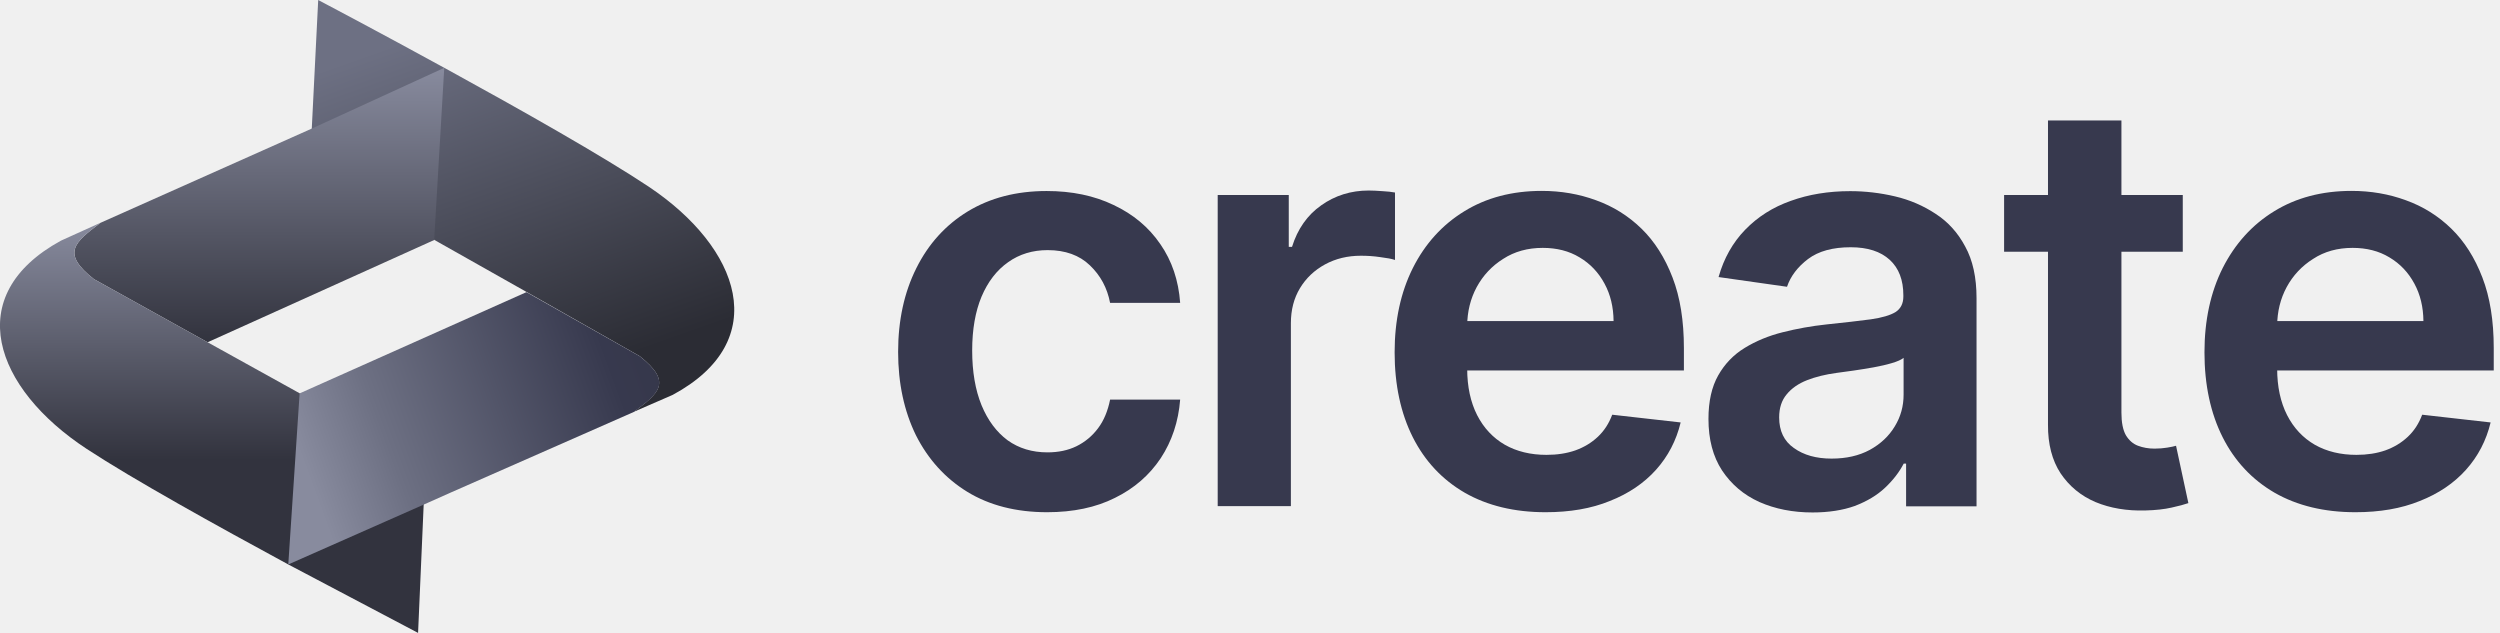
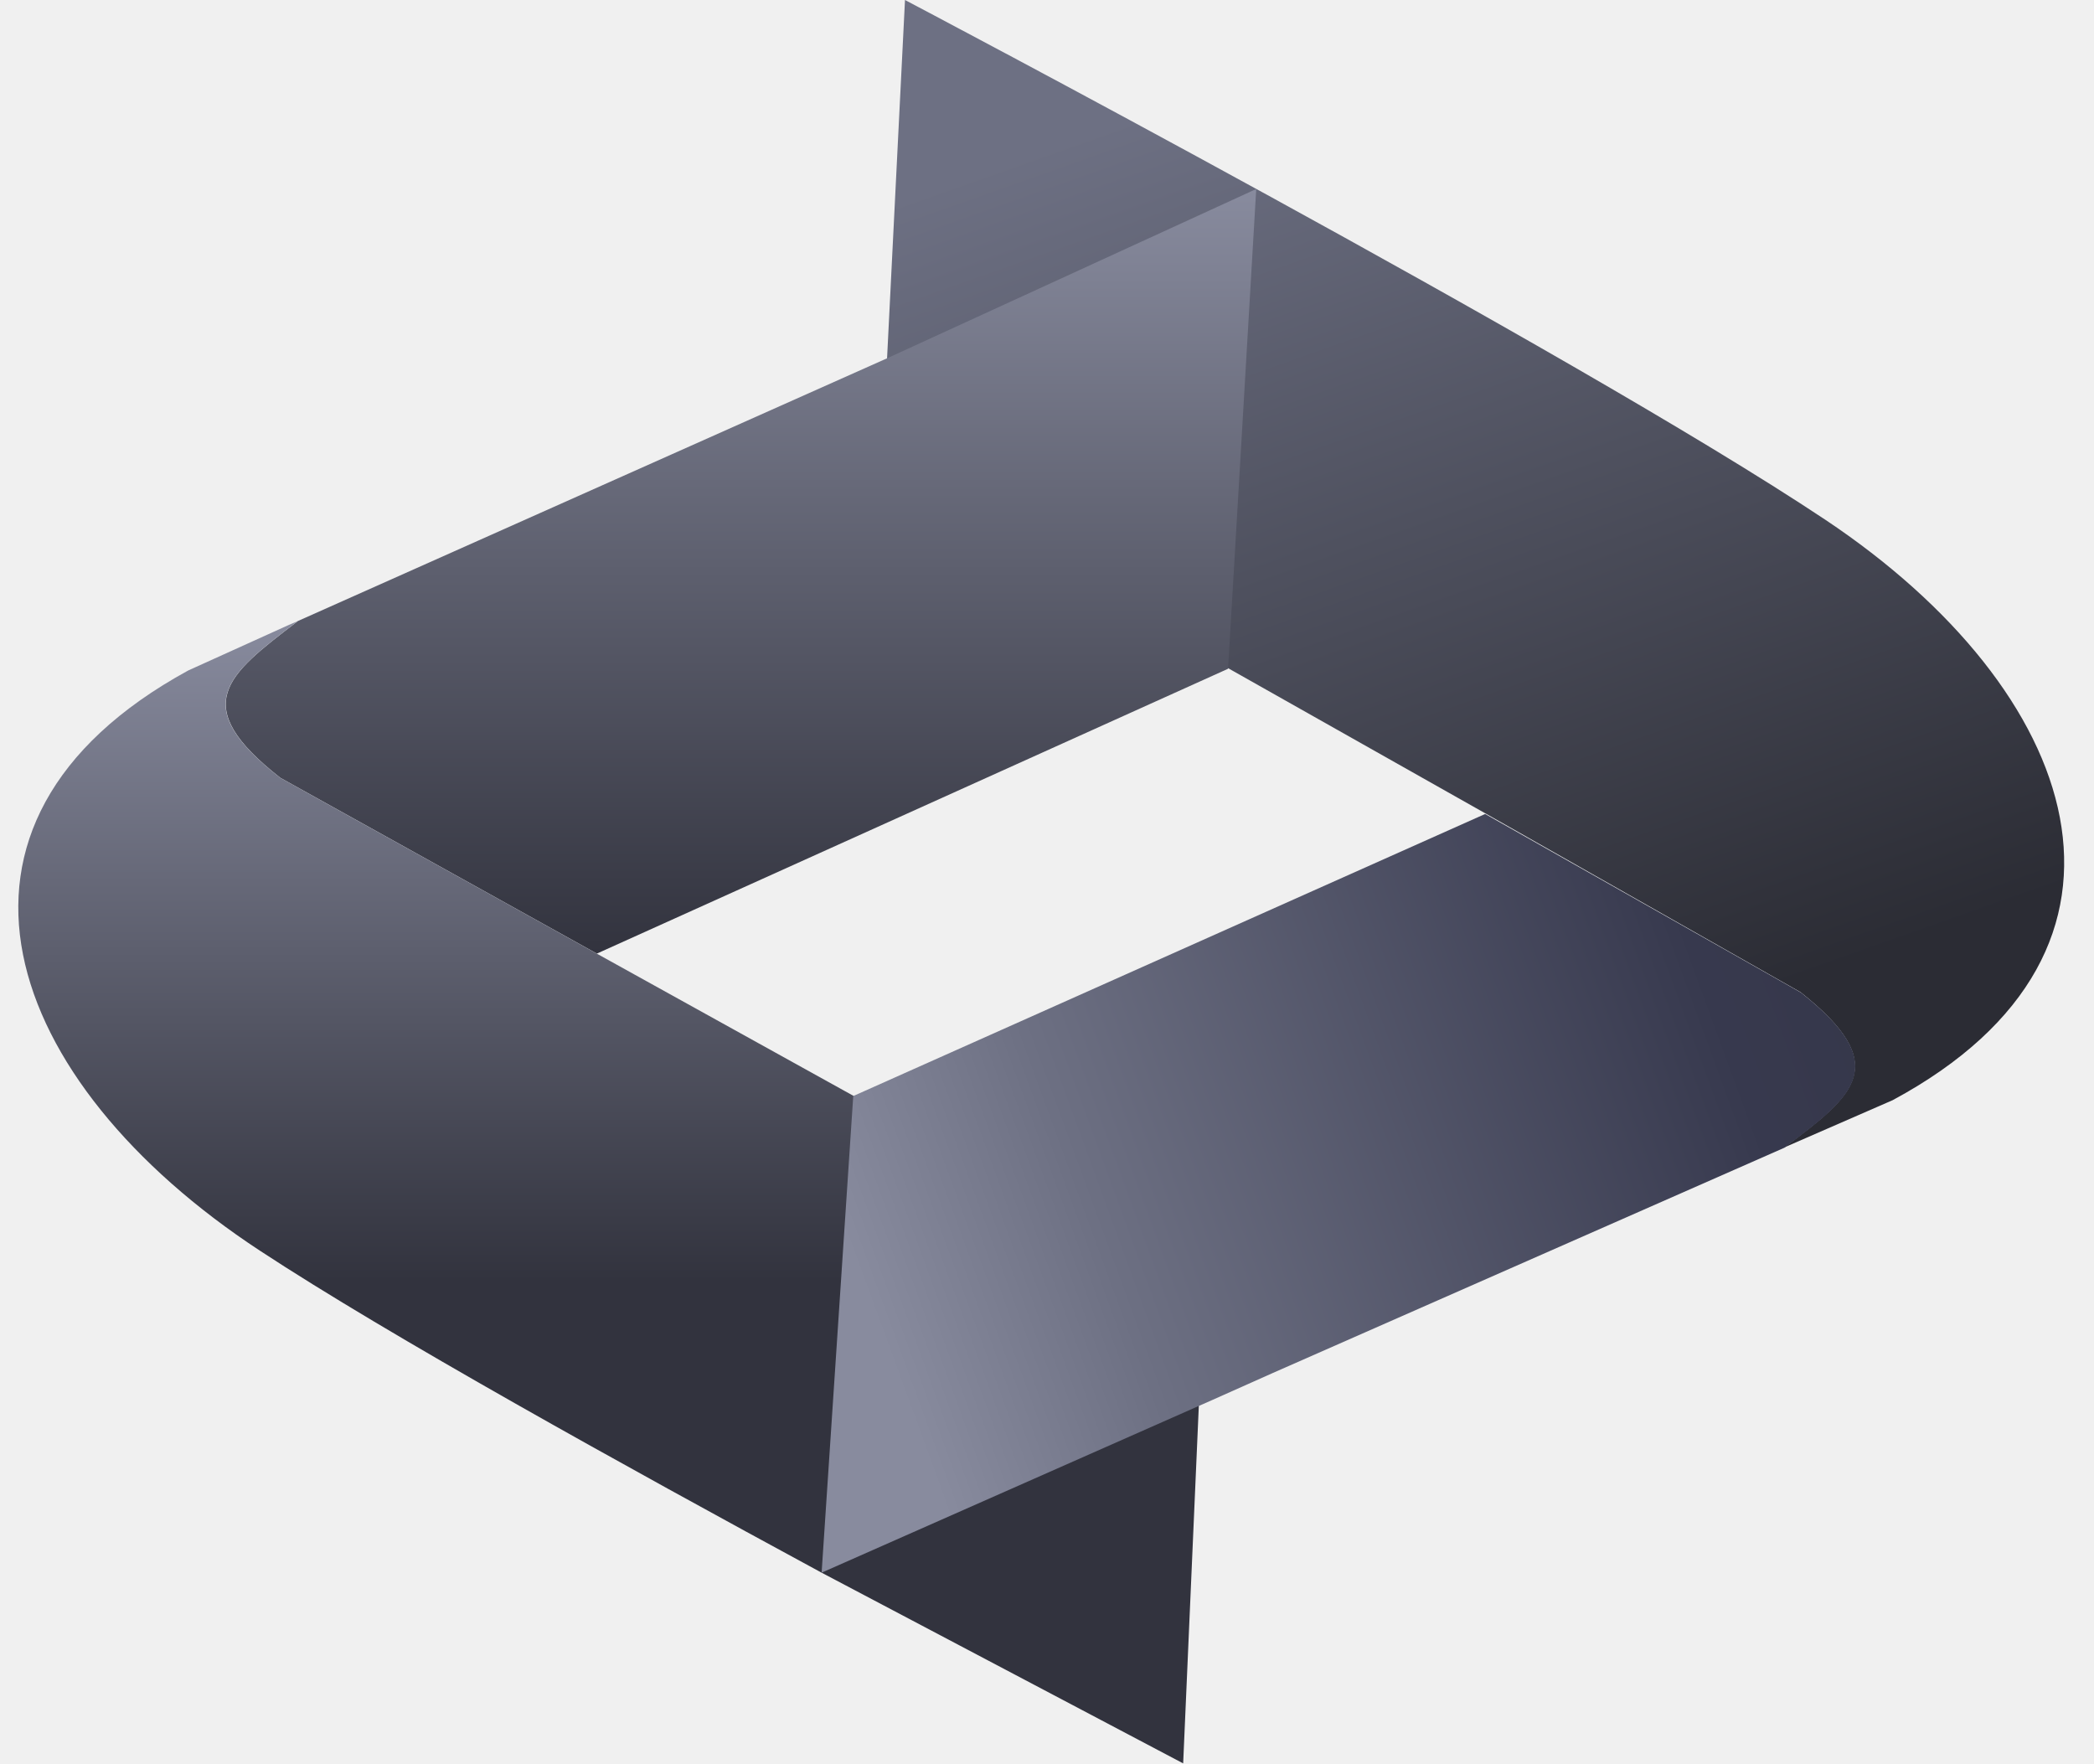
- <svg xmlns="http://www.w3.org/2000/svg" width="395" height="100" viewBox="0 0 395 100" fill="none">
-   <g clip-path="url(#clip0_1_33)">
-     <path d="M106.284 62.392L100 65.13L100.138 65.071C104.098 62.096 106.304 60.422 101.064 56.265L83.176 46.119L48.936 26.793L50.276 0C50.276 0 87.963 19.819 102.463 29.472C116.962 39.145 122.163 53.842 106.284 62.392Z" fill="url(#paint0_linear_1_33)" />
-     <path d="M70.193 10.717L68.597 37.924L32.801 54.078L14.854 44.109C9.594 39.992 11.82 38.298 15.741 35.303L15.839 35.225L15.288 35.461L15.524 35.362L49.271 20.311L70.193 10.717Z" fill="url(#paint1_linear_1_33)" />
-     <path d="M67.238 73.188L66.942 79.728L66.056 100L45.548 89.184C34.24 83.058 21.04 75.749 13.692 70.922C-0.867 61.367 -6.206 46.671 9.634 38.022L15.288 35.461L15.839 35.225L15.741 35.303C11.801 38.318 9.594 39.992 14.854 44.109L32.801 54.078L47.34 62.136L67.238 73.188Z" fill="url(#paint2_linear_1_33)" />
-     <path d="M100.138 65.091L71.139 77.857L67.652 79.413L66.942 79.728L45.548 89.184L47.34 62.155L83.176 46.158L101.084 56.285C106.324 60.422 104.117 62.116 100.138 65.091Z" fill="url(#paint3_linear_1_33)" />
-     <path d="M165.445 80.93C160.54 80.93 156.324 79.846 152.817 77.699C149.33 75.552 146.631 72.557 144.72 68.775C142.849 64.953 141.903 60.559 141.903 55.595C141.903 50.611 142.868 46.198 144.779 42.376C146.69 38.534 149.409 35.54 152.896 33.412C156.422 31.265 160.579 30.181 165.366 30.181C169.346 30.181 172.872 30.91 175.946 32.388C179.039 33.846 181.501 35.894 183.333 38.574C185.165 41.214 186.21 44.306 186.466 47.853H175.394C174.941 45.489 173.877 43.519 172.203 41.923C170.548 40.327 168.322 39.519 165.524 39.519C163.16 39.519 161.072 40.15 159.279 41.43C157.486 42.691 156.087 44.504 155.083 46.868C154.098 49.232 153.605 52.069 153.605 55.378C153.605 58.727 154.098 61.604 155.083 64.027C156.068 66.411 157.447 68.262 159.2 69.563C160.993 70.843 163.081 71.474 165.504 71.474C167.218 71.474 168.735 71.158 170.075 70.508C171.434 69.838 172.577 68.893 173.503 67.652C174.429 66.411 175.039 64.913 175.394 63.14H186.466C186.19 66.627 185.165 69.701 183.392 72.4C181.619 75.059 179.216 77.167 176.162 78.664C173.148 80.181 169.563 80.93 165.445 80.93Z" fill="#37394E" />
-     <path d="M192.396 79.965V30.812H203.625V39.007H204.137C205.024 36.17 206.56 33.983 208.747 32.447C210.934 30.89 213.455 30.102 216.253 30.102C216.883 30.102 217.612 30.142 218.4 30.201C219.208 30.24 219.878 30.319 220.41 30.418V41.076C219.917 40.898 219.149 40.76 218.065 40.623C217.021 40.465 216.017 40.406 215.032 40.406C212.924 40.406 211.032 40.859 209.338 41.785C207.683 42.691 206.363 43.932 205.398 45.528C204.433 47.124 203.96 48.976 203.96 51.064V79.965H192.396Z" fill="#37394E" />
-     <path d="M244.208 80.93C239.283 80.93 235.028 79.905 231.442 77.857C227.876 75.788 225.138 72.872 223.227 69.09C221.316 65.288 220.351 60.816 220.351 55.674C220.351 50.611 221.316 46.178 223.227 42.356C225.158 38.515 227.876 35.52 231.344 33.392C234.811 31.245 238.909 30.162 243.597 30.162C246.631 30.162 249.488 30.654 252.167 31.639C254.866 32.604 257.269 34.102 259.338 36.111C261.426 38.14 263.061 40.721 264.263 43.853C265.465 46.966 266.056 50.69 266.056 54.984V58.53H225.788V50.729H254.945C254.925 48.503 254.452 46.533 253.507 44.799C252.561 43.046 251.261 41.667 249.567 40.662C247.912 39.657 245.961 39.165 243.755 39.165C241.391 39.165 239.303 39.736 237.51 40.898C235.717 42.021 234.318 43.519 233.314 45.37C232.329 47.203 231.836 49.232 231.816 51.418V58.235C231.816 61.091 232.348 63.554 233.392 65.603C234.437 67.632 235.894 69.188 237.766 70.272C239.638 71.336 241.844 71.868 244.346 71.868C246.04 71.868 247.557 71.631 248.916 71.158C250.276 70.666 251.458 69.957 252.463 69.011C253.467 68.065 254.216 66.903 254.728 65.524L265.544 66.746C264.854 69.602 263.554 72.104 261.643 74.232C259.752 76.34 257.309 77.995 254.354 79.157C251.418 80.359 248.03 80.93 244.208 80.93Z" fill="#37394E" />
-     <path d="M286.387 80.969C283.274 80.969 280.477 80.418 277.975 79.314C275.493 78.192 273.542 76.517 272.084 74.33C270.646 72.124 269.937 69.425 269.937 66.194C269.937 63.416 270.449 61.131 271.474 59.318C272.498 57.506 273.897 56.048 275.67 54.965C277.443 53.881 279.433 53.054 281.639 52.502C283.885 51.931 286.19 51.517 288.574 51.261C291.45 50.965 293.794 50.69 295.587 50.453C297.38 50.197 298.68 49.803 299.488 49.31C300.315 48.779 300.729 47.951 300.729 46.848V46.651C300.729 44.247 300.02 42.376 298.582 41.056C297.143 39.736 295.095 39.066 292.415 39.066C289.578 39.066 287.333 39.677 285.678 40.918C284.043 42.159 282.92 43.617 282.348 45.311L271.533 43.775C272.38 40.78 273.798 38.298 275.749 36.288C277.719 34.259 280.102 32.742 282.939 31.738C285.776 30.713 288.909 30.201 292.336 30.201C294.701 30.201 297.065 30.477 299.409 31.028C301.753 31.58 303.901 32.506 305.831 33.786C307.782 35.047 309.338 36.761 310.5 38.948C311.702 41.115 312.293 43.853 312.293 47.104V80.004H301.162V73.247H300.788C300.079 74.606 299.094 75.886 297.813 77.088C296.552 78.27 294.957 79.216 293.046 79.945C291.174 80.615 288.928 80.969 286.387 80.969ZM289.381 72.459C291.706 72.459 293.716 72.005 295.429 71.08C297.143 70.134 298.444 68.912 299.37 67.376C300.315 65.839 300.768 64.165 300.768 62.352V56.541C300.414 56.836 299.783 57.112 298.916 57.368C298.069 57.624 297.104 57.841 296.04 58.038C294.976 58.235 293.913 58.392 292.868 58.55C291.824 58.708 290.918 58.826 290.15 58.924C288.416 59.161 286.879 59.535 285.52 60.067C284.161 60.599 283.077 61.347 282.289 62.313C281.501 63.258 281.107 64.46 281.107 65.957C281.107 68.085 281.875 69.701 283.432 70.784C284.988 71.907 286.978 72.459 289.381 72.459Z" fill="#37394E" />
-     <path d="M344.878 30.812V39.775H316.647V30.812H344.878ZM323.601 19.031H335.185V65.189C335.185 66.746 335.422 67.947 335.894 68.775C336.387 69.582 337.017 70.134 337.805 70.43C338.593 70.725 339.46 70.883 340.426 70.883C341.154 70.883 341.805 70.823 342.415 70.725C343.026 70.626 343.499 70.528 343.814 70.43L345.764 79.492C345.154 79.708 344.267 79.945 343.105 80.201C341.982 80.457 340.583 80.615 338.948 80.654C336.052 80.733 333.432 80.299 331.107 79.334C328.782 78.349 326.95 76.832 325.571 74.783C324.232 72.734 323.562 70.173 323.582 67.1V19.031H323.601Z" fill="#37394E" />
-     <path d="M372.163 80.93C367.238 80.93 362.983 79.905 359.397 77.857C355.831 75.788 353.093 72.872 351.182 69.09C349.271 65.288 348.306 60.816 348.306 55.674C348.306 50.611 349.271 46.178 351.182 42.356C353.132 38.515 355.831 35.52 359.299 33.392C362.766 31.245 366.864 30.162 371.552 30.162C374.586 30.162 377.443 30.654 380.122 31.639C382.821 32.604 385.225 34.102 387.293 36.111C389.381 38.14 391.017 40.721 392.218 43.853C393.42 46.966 394.011 50.69 394.011 54.984V58.53H353.743V50.729H382.9C382.88 48.503 382.407 46.533 381.462 44.799C380.516 43.046 379.216 41.667 377.522 40.662C375.867 39.657 373.916 39.165 371.71 39.165C369.346 39.165 367.258 39.736 365.485 40.898C363.692 42.021 362.293 43.519 361.288 45.37C360.303 47.203 359.811 49.232 359.791 51.418V58.235C359.791 61.091 360.323 63.554 361.367 65.603C362.411 67.632 363.869 69.188 365.741 70.272C367.612 71.336 369.819 71.868 372.321 71.868C373.995 71.868 375.532 71.631 376.891 71.158C378.251 70.666 379.433 69.957 380.437 69.011C381.442 68.065 382.191 66.903 382.703 65.524L393.518 66.746C392.829 69.602 391.529 72.104 389.618 74.232C387.727 76.34 385.284 77.995 382.329 79.157C379.373 80.359 375.985 80.93 372.163 80.93Z" fill="#37394E" />
+ <svg xmlns="http://www.w3.org/2000/svg" width="38" height="32" viewBox="0 0 38 32" fill="none">
+   <g clip-path="url(#clip0_19603_30702)">
+     <path d="M34.346 19.965L32.335 20.842L32.379 20.822C33.646 19.871 34.352 19.335 32.675 18.005L26.951 14.758L15.994 8.574L16.423 0C16.423 0 28.483 6.342 33.123 9.431C37.763 12.526 39.427 17.229 34.346 19.965Z" fill="url(#paint0_linear_19603_30702)" />
+     <path d="M22.797 3.43L22.286 12.136L10.831 17.305L5.088 14.115C3.405 12.798 4.117 12.256 5.372 11.297L5.403 11.272L5.227 11.348L5.302 11.316L16.102 6.5L22.797 3.43Z" fill="url(#paint1_linear_19603_30702)" />
+     <path d="M21.849 23.42L21.755 25.513L21.471 32L14.909 28.539C11.29 26.578 7.066 24.24 4.715 22.695C0.056 19.637 -1.653 14.935 3.416 12.167L5.225 11.348L5.402 11.272L5.37 11.297C4.11 12.262 3.403 12.798 5.086 14.115L10.829 17.305L15.482 19.883L21.849 23.42Z" fill="url(#paint2_linear_19603_30702)" />
+     <path d="M32.379 20.829L23.099 24.915L21.983 25.413L21.756 25.513L14.91 28.539L15.484 19.89L26.951 14.771L32.682 18.012C34.358 19.335 33.652 19.877 32.379 20.83" fill="url(#paint3_linear_19603_30702)" />
  </g>
  <defs>
-     <linearGradient id="paint0_linear_1_33" x1="69.536" y1="0.1" x2="93.477" y2="67.761" gradientUnits="userSpaceOnUse">
+     <linearGradient id="paint0_linear_19603_30702" x1="22.586" y1="0.032" x2="30.247" y2="21.683" gradientUnits="userSpaceOnUse">
      <stop offset="0.057" stop-color="#6D7083" />
      <stop offset="0.875" stop-color="#2B2C34" />
    </linearGradient>
-     <linearGradient id="paint1_linear_1_33" x1="40.983" y1="10.718" x2="40.983" y2="54.076" gradientUnits="userSpaceOnUse">
+     <linearGradient id="paint1_linear_19603_30702" x1="13.449" y1="3.43" x2="13.449" y2="17.305" gradientUnits="userSpaceOnUse">
      <stop stop-color="#888B9E" />
      <stop offset="1" stop-color="#32333E" />
    </linearGradient>
-     <linearGradient id="paint2_linear_1_33" x1="33.622" y1="35.215" x2="33.622" y2="99.992" gradientUnits="userSpaceOnUse">
+     <linearGradient id="paint2_linear_19603_30702" x1="11.092" y1="11.269" x2="11.092" y2="31.997" gradientUnits="userSpaceOnUse">
      <stop stop-color="#888B9E" />
      <stop offset="0.578" stop-color="#32333E" />
    </linearGradient>
-     <linearGradient id="paint3_linear_1_33" x1="11.349" y1="87.022" x2="131.131" y2="43.276" gradientUnits="userSpaceOnUse">
+     <linearGradient id="paint3_linear_19603_30702" x1="3.966" y1="27.848" x2="42.297" y2="13.849" gradientUnits="userSpaceOnUse">
      <stop offset="0.307" stop-color="#888B9E" />
      <stop offset="0.413" stop-color="#6D7083" />
      <stop offset="0.705" stop-color="#37394E" />
      <stop offset="1" stop-color="#32333E" />
    </linearGradient>
-     <clipPath id="clip0_1_33">
-       <rect width="394.011" height="100" fill="white" />
+     <clipPath id="clip0_19603_30702">
+       <rect width="38" height="32" fill="white" />
    </clipPath>
  </defs>
</svg>
